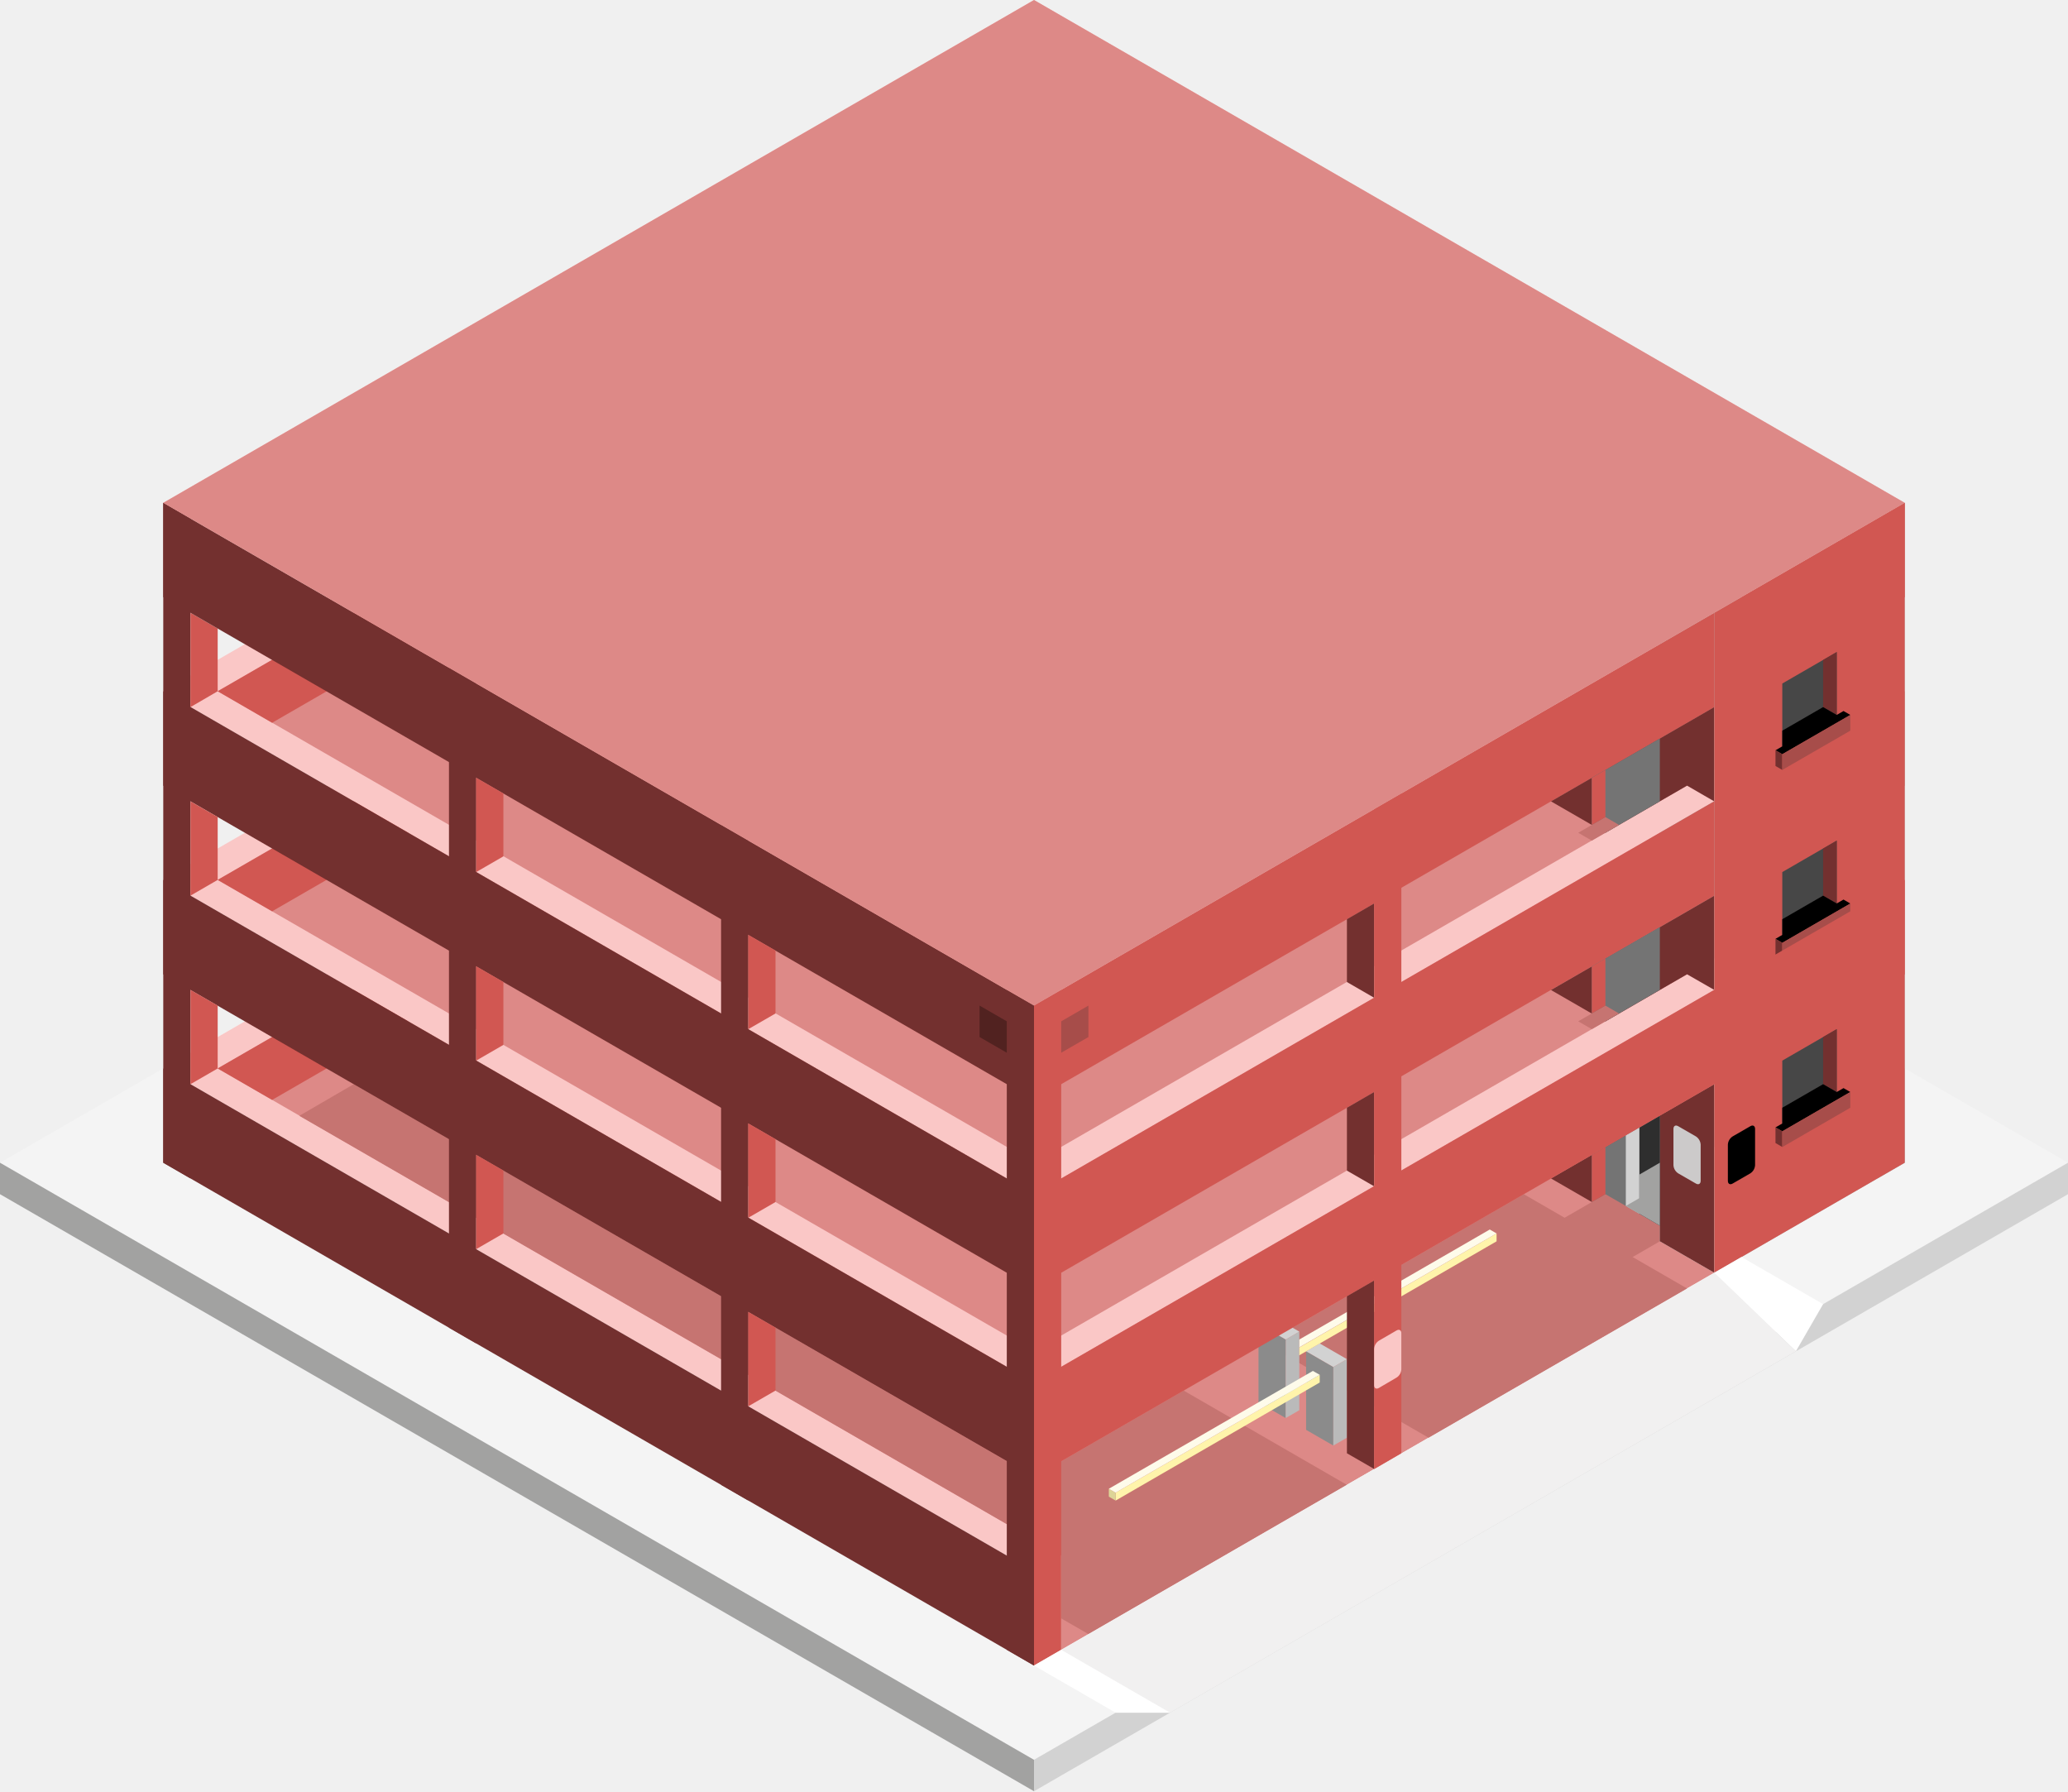
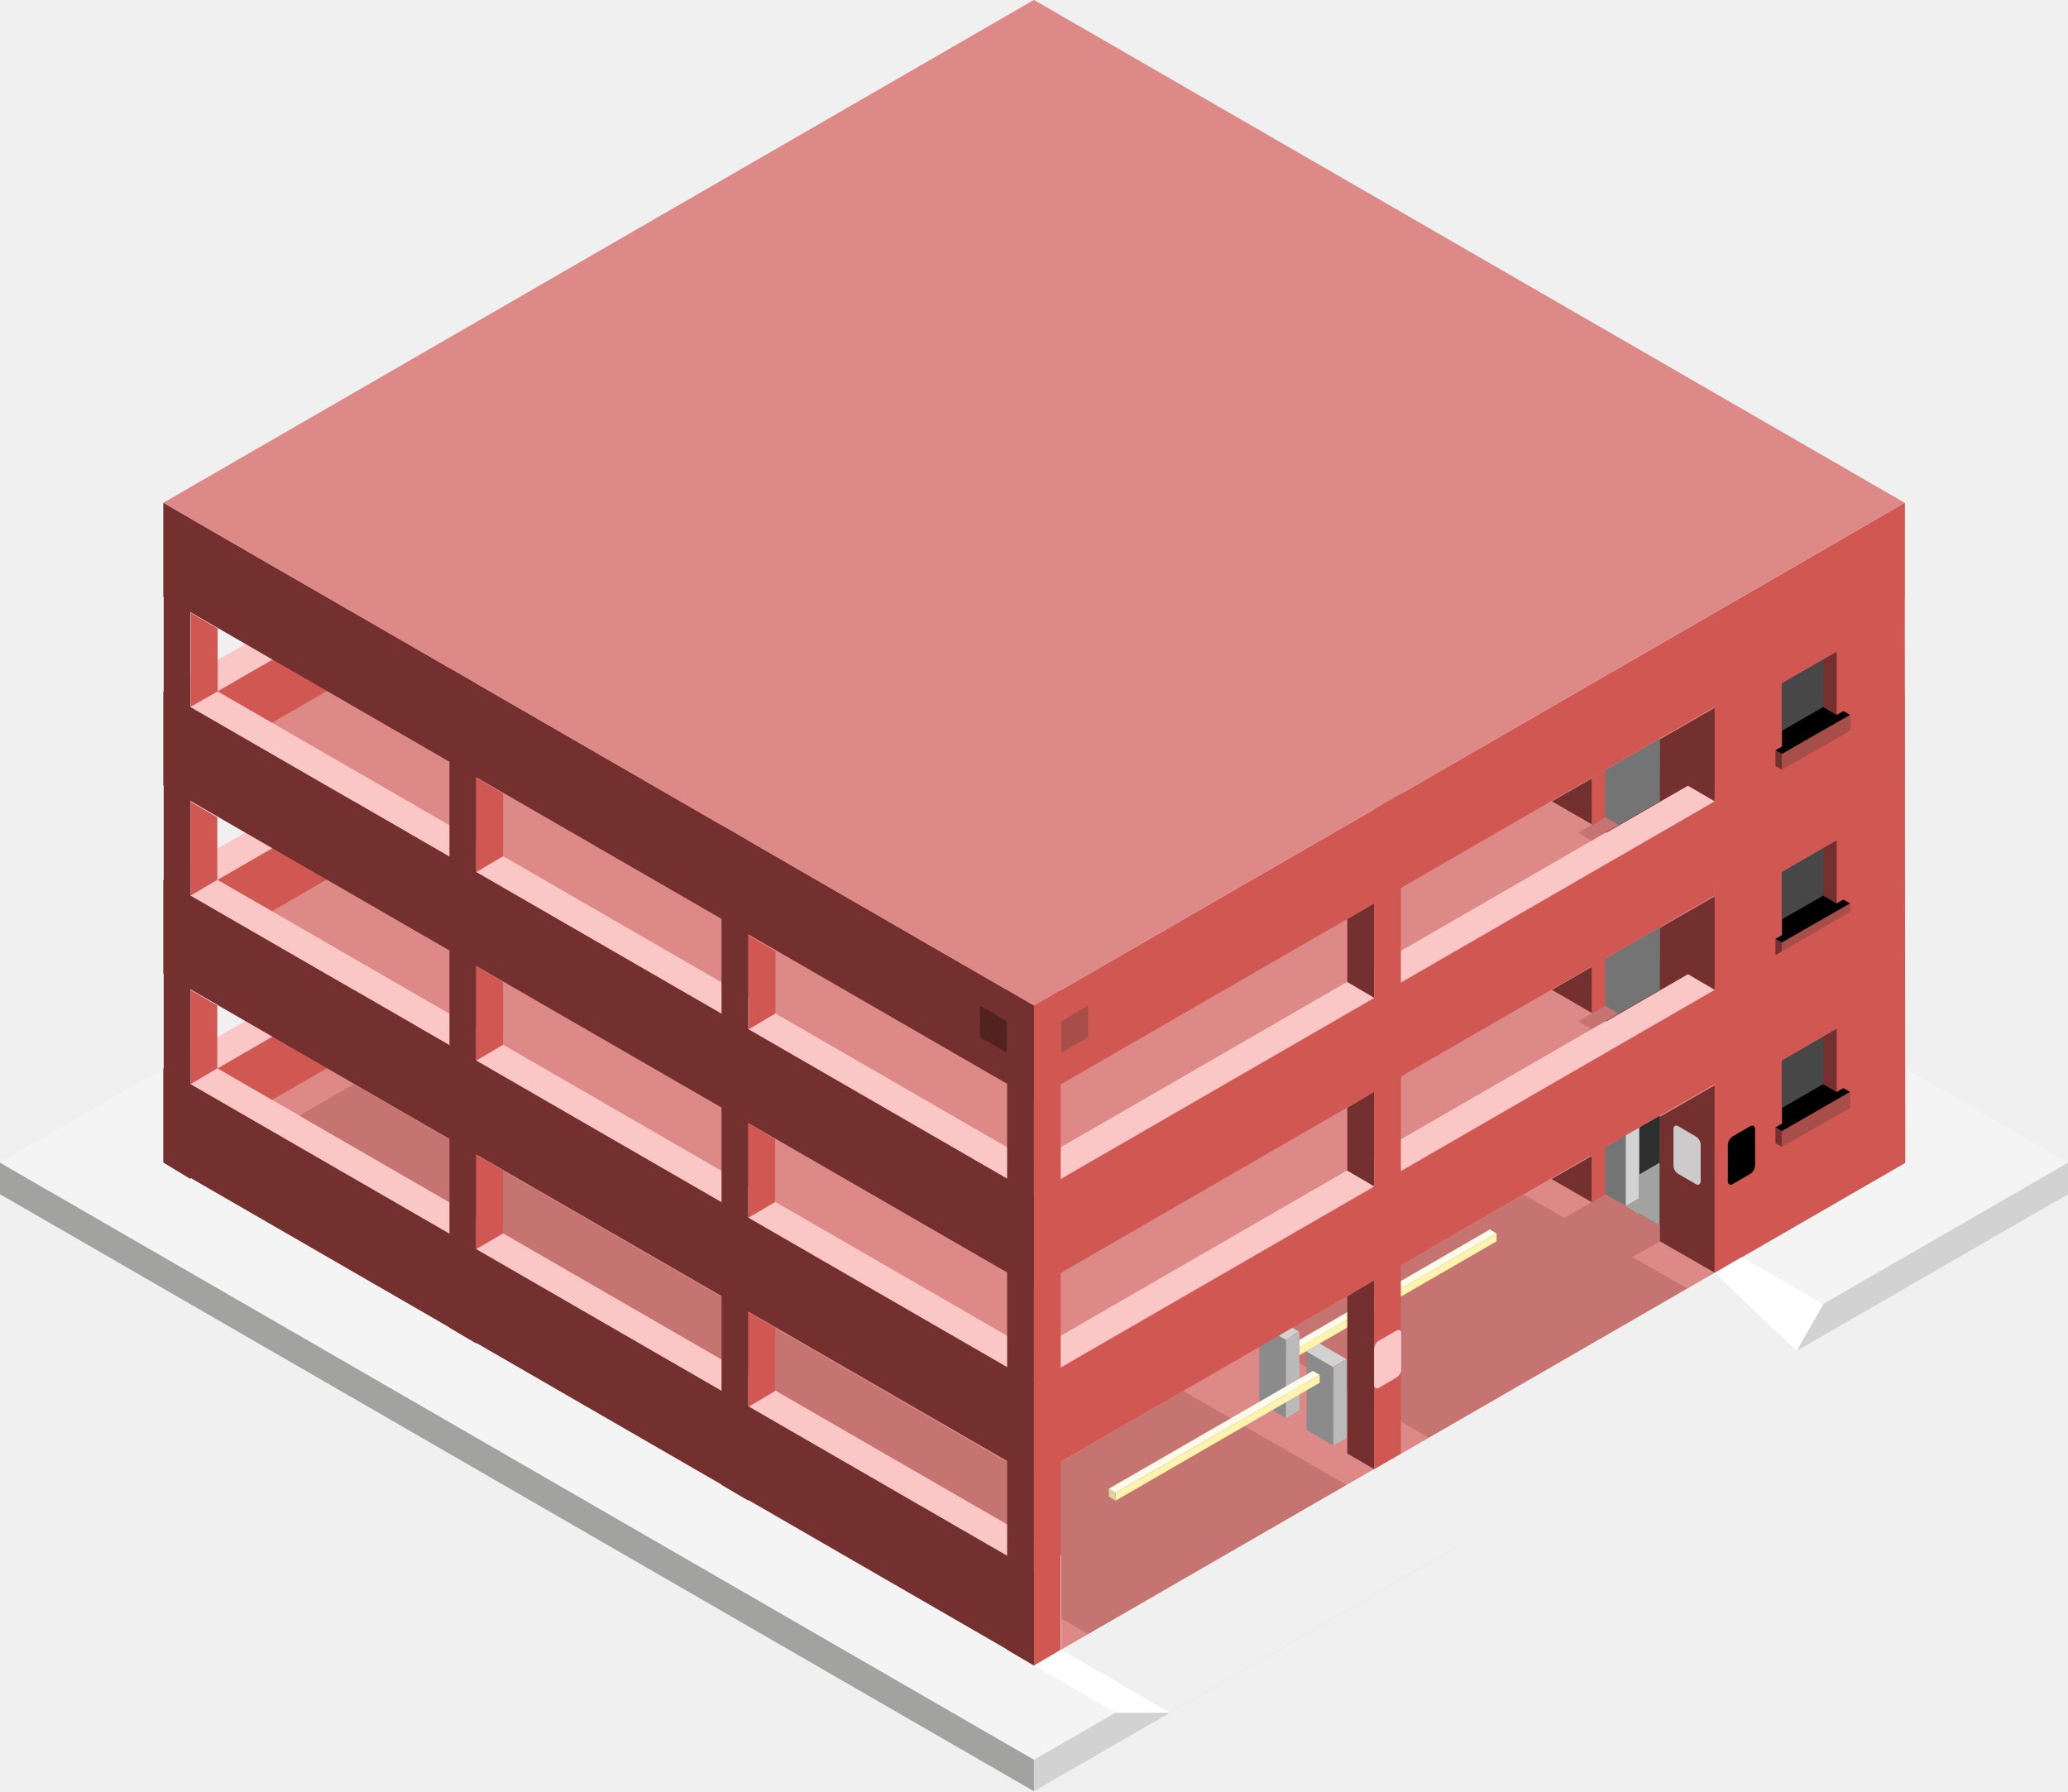
- <svg xmlns="http://www.w3.org/2000/svg" id="Layer_1" data-name="Layer 1" viewBox="0 0 380 329.09">
+ <svg xmlns="http://www.w3.org/2000/svg" id="Layer_1" data-name="Layer 1" viewBox="0 0 154.37 133.69">
  <defs>
    <style>
-             .cls-1{fill:#f4f4f4;}.cls-2{fill:#d2d2d2;}.cls-3{fill:#a2a2a1;}.top-light-2{fill:#fac7c6;}.top-prim{fill:#dd8987;}.cls-4{fill:#bababa;}.exterior-R-prim{fill:#d15752;}.top-dark{fill:#c67471;}.exterior-L-prim{fill:#73302f;}.cls-5{fill:#474747;}.cls-6{fill:#747474;}.cls-7{fill:#fff;}.cls-8{fill:#f1f0f0;}.cls-9{fill:#2e2e2e;}.exterior-R-dark{fill:#a74d4a;}.exterior-L-dark{fill:#512220;}.cls-10{fill:#cccaca;}.cls-11{fill:#8b8b8b;}.cls-12{fill:#fff4ab;}.cls-13{fill:#ddd497;}.cls-14{fill:#fefbea;}
+             .cls-1{fill:#f4f4f4;}.cls-2{fill:#d2d2d2;}.cls-3{fill:#a2a2a1;}.top-light{fill:#fac7c6;}.top-prim{fill:#dd8987;}.cls-4{fill:#bababa;}.exterior-R-prim{fill:#d15752;}.top-dark{fill:#c67471;}.exterior-L-prim{fill:#73302f;}.cls-5{fill:#474747;}.cls-6{fill:#747474;}.cls-7{fill:#fff;}.cls-8{fill:#f1f0f0;}.cls-9{fill:#2e2e2e;}.exterior-R-dark{fill:#a74d4a;}.exterior-L-dark{fill:#512220;}.cls-10{fill:#cccaca;}.cls-11{fill:#8b8b8b;}.cls-12{fill:#fff4ab;}.cls-13{fill:#ddd497;}.cls-14{fill:#fefbea;}
        </style>
  </defs>
  <g id="Group">
-     <path id="Path" class="cls-1" d="M190,323.32l190-109.7L190,103.93,0,213.62Z" />
-     <path id="Path-2" data-name="Path" class="cls-2" d="M190,329.09v-5.77l190-109.7v5.78Z" />
-     <path id="Path-3" data-name="Path" class="cls-3" d="M0,219.4v-5.78l190,109.7v5.77Z" />
-     <path id="Path-4" data-name="Path" class="top-light-2" d="M30,196.3l160-92.37L350,196.3,190,288.68Z" />
-     <path id="Path-5" data-name="Path" class="top-prim" d="M40,196.3l150,86.6,150-86.6L190,109.7Z" />
-     <path id="Path-6" data-name="Path" class="cls-4" d="M315,233.83l35-20.21V196.3l-35,20.21Z" />
-     <path id="Path-7" data-name="Path" class="exterior-R-prim" d="M40,196.3l150-86.6v11.55L50,202.08Z" />
-     <path id="Path-8" data-name="Path" class="cls-3" d="M345,199.19l-5-2.89V184.75l5-2.88Z" />
-     <path id="Path-9" data-name="Path" class="top-light-2" d="M30,161.66,190,69.28l160,92.38L190,254Z" />
-     <path id="Path-10" data-name="Path" class="top-prim" d="M40,161.66l150,86.6,150-86.6L190,75.06Z" />
-     <path id="Path-11" data-name="Path" class="cls-3" d="M340,161.66l-10,5.77-90-52V103.93Z" />
-     <path id="Path-12" data-name="Path" class="exterior-R-prim" d="M40,161.66l150-86.6V86.61L50,167.43Z" />
-     <path id="Path-13" data-name="Path" class="top-light-2" d="M30,127,190,34.64,350,127,190,219.4Z" />
-     <path id="Path-14" data-name="Path" class="top-prim" d="M195,303.11l120-69.28-32.5-18.76L195,265.58Z" />
-     <path id="Path-15" data-name="Path" class="top-dark" d="M195,285.79v11.55l5,2.88,47.5-27.42-30-17.32L190,271.36,65,199.19,55,205Z" />
-     <path id="Path-16" data-name="Path" class="exterior-R-prim" d="M190,236.72l160-92.38V127L190,219.4Z" />
-     <path id="Path-17" data-name="Path" class="exterior-L-prim" d="M30,127,190,219.4v17.32L30,144.34Z" />
-     <path id="Path-18" data-name="Path" class="exterior-L-prim" d="M30,161.66,190,254v17.32L30,179Z" />
-     <path id="Path-19" data-name="Path" class="exterior-L-prim" d="M30,196.3l160,92.38V306L30,213.62Z" />
-     <path id="Path-20" data-name="Path" class="exterior-L-prim" d="M35,216.51V95.27l-5-2.89V213.62Z" />
-     <path id="Path-21" data-name="Path" class="exterior-R-prim" d="M40,127V115.47l-5-2.88v17.32Z" />
-     <path id="Path-22" data-name="Path" class="cls-3" d="M340,127V115.47l5-2.88v17.32Z" />
-     <path id="Path-23" data-name="Path" class="exterior-R-prim" d="M35,164.55l5-2.89V150.11l-5-2.88Z" />
-     <path id="Path-24" data-name="Path" class="exterior-R-prim" d="M35,199.19l5-2.89V184.75l-5-2.88Z" />
-     <path id="Path-25" data-name="Path" class="cls-3" d="M345,164.55l-5-2.89V150.11l5-2.88Z" />
-     <path id="Path-26" data-name="Path" class="cls-4" d="M345,216.51V95.27l5-2.89V213.62Z" />
-     <path id="Path-27" data-name="Path" class="top-prim" d="M40,127l150,86.6L340,127,190,40.42Z" />
-     <path id="Path-28" data-name="Path" class="cls-3" d="M340,127l-10,5.77-90-52V69.28Z" />
-     <path id="Path-29" data-name="Path" class="exterior-R-prim" d="M40,127l150-86.6V52L50,132.79Z" />
-     <path id="Path-30" data-name="Path" class="top-light-2" d="M30,92.38,190,0,350,92.38,190,184.75Z" />
-     <path id="Path-31" data-name="Path" class="exterior-R-prim" d="M190,202.08,350,109.7V92.38L190,184.75Z" />
-     <path id="Path-32" data-name="Path" class="exterior-L-prim" d="M30,92.38l160,92.37v17.33L30,109.7Z" />
-     <path id="Path-33" data-name="Path" class="exterior-L-prim" d="M315,147.23l-5-2.89L295,153l-10-5.77,30-17.32Z" />
-     <path id="Path-34" data-name="Path" class="exterior-L-prim" d="M315,181.87,310,179l-15,8.66-10-5.77,30-17.32Z" />
-     <path id="Path-35" data-name="Path" class="exterior-L-prim" d="M315,233.83l-30-17.32,30-17.32Z" />
-     <path id="Path-36" data-name="Path" class="exterior-L-prim" d="M190,306V184.75l-5-2.88V303.11Z" />
-     <path id="Path-37" data-name="Path" class="exterior-L-prim" d="M137.5,275.69V154.44l-5-2.88V272.8Z" />
-     <path id="Path-38" data-name="Path" class="exterior-L-prim" d="M87.5,246.82V125.58l-5-2.89V243.93Z" />
-     <path id="Path-39" data-name="Path" class="exterior-L-prim" d="M252.5,183.31l-5-2.89V168.88l5-2.89Z" />
-     <path id="Path-40" data-name="Path" class="exterior-L-prim" d="M252.5,200.63l-5,2.89v11.55l5,2.88Z" />
-     <path id="Path-41" data-name="Path" class="exterior-R-prim" d="M190,306V184.75l5-2.88V303.11Z" />
-     <path id="Path-42" data-name="Path" class="cls-4" d="M315,233.83V112.59l5-2.89V230.94Z" />
-     <path id="Path-43" data-name="Path" class="exterior-R-prim" d="M350,92.38l-35,20.21V233.83l35-20.21Z" />
-     <path id="Path-44" data-name="Path" class="cls-5" d="M327.5,194.86l10-5.78v11.55l-10,5.78Z" />
-     <path id="Path-45" data-name="Path" class="cls-5" d="M327.5,160.22l10-5.78V166l-10,5.77Z" />
-     <path id="Path-46" data-name="Path" class="cls-5" d="M327.5,125.58l10-5.78v11.55l-10,5.77Z" />
-     <path id="Path-47" data-name="Path" class="exterior-L-prim" d="M337.5,200.63l-2.5-1.44v-8.66l2.5-1.45Z" />
-     <path id="Path-48" data-name="Path" class="exterior-L-prim" d="M337.5,166l-2.5-1.44v-8.66l2.5-1.45Z" />
-     <path id="Path-49" data-name="Path" class="exterior-L-prim" d="M337.5,131.35l-2.5-1.44v-8.66l2.5-1.45Z" />
-     <path id="Path-50" data-name="Path" class="top-light-3" d="M326.25,137.85l1.25-.73v-2.88l7.5-4.33,2.5,1.44,1.25-.72,1.25.72-12.5,7.22Z" />
-     <path id="Path-51" data-name="Path" class="top-light-3" d="M326.25,172.49l1.25-.73v-2.88l7.5-4.33,2.5,1.44,1.25-.72L340,166l-12.5,7.22Z" />
-     <path id="Path-52" data-name="Path" class="top-light-3" d="M326.25,207.13l1.25-.72v-2.89l7.5-4.33,2.5,1.44,1.25-.72,1.25.72-12.5,7.22Z" />
-     <path id="Path-53" data-name="Path" class="cls-6" d="M305,181.87l-10,5.77-2.5-1.44v-8.66l12.5-7.22Z" />
-     <path id="Path-54" data-name="Path" class="cls-6" d="M305,147.23,295,153l-2.5-1.44V142.9l12.5-7.22Z" />
-     <path id="Path-55" data-name="Path" class="cls-6" d="M305,228.06l-12.5-7.22v-8.66L305,205Z" />
-     <path id="Path-56" data-name="Path" class="top-dark" d="M290,187.64l5-2.89,2.5,1.45-5,2.88Z" />
-     <path id="Path-57" data-name="Path" class="top-dark" d="M290,153l5-2.89,2.5,1.45-5,2.88Z" />
-     <path id="Path-58" data-name="Path" class="top-dark" d="M285,225.17l10-5.77,10,5.77v2.89l-7.5,4.33Z" />
-     <path id="Path-59" data-name="Path" class="exterior-R-prim" d="M292.5,177.54l2.5-1.45v8.66l-2.5,1.45Z" />
-     <path id="Path-60" data-name="Path" class="exterior-R-prim" d="M292.5,142.9l2.5-1.45v8.66l-2.5,1.45Z" />
-     <path id="Path-61" data-name="Path" class="exterior-R-prim" d="M292.5,212.18l2.5-1.44v8.66l-2.5,1.44Z" />
-     <path id="Path-62" data-name="Path" class="exterior-R-prim" d="M142.5,186.2V174.65l-5-2.89v17.32Z" />
-     <path id="Path-63" data-name="Path" class="exterior-R-prim" d="M137.5,223.73l5-2.89V209.29l-5-2.88Z" />
-     <path id="Path-64" data-name="Path" class="exterior-R-prim" d="M87.5,194.86l5-2.89V180.42l-5-2.88Z" />
-     <path id="Path-65" data-name="Path" class="exterior-R-prim" d="M87.5,160.22l5-2.89V145.78l-5-2.88Z" />
-     <path id="Path-66" data-name="Path" class="exterior-R-prim" d="M137.5,258.37l5-2.89V243.93l-5-2.88Z" />
-     <path id="Path-67" data-name="Path" class="exterior-R-prim" d="M87.5,229.5l5-2.89V215.07l-5-2.89Z" />
-     <path id="Path-68" data-name="Path" class="cls-7" d="M315,233.83l5-2.89,15,8.66-5,8.66Z" />
-     <path id="Path-69" data-name="Path" class="cls-8" d="M252.5,269.91l15,14.44L215,314.66H205l-10-11.55Z" />
-     <path id="Path-70" data-name="Path" class="cls-8" d="M315,233.83l15,14.43-62.5,36.09-5-2.89-15-8.66Z" />
-     <path id="Path-71" data-name="Path" class="cls-2" d="M298.75,221.56l2.5,1.44V207.13l-2.5,1.44Z" />
-     <path id="Path-72" data-name="Path" class="cls-9" d="M305,205l-3.75,2.17V223l3.75,2.17Z" />
-     <path id="Path-73" data-name="Path" class="cls-3" d="M298.75,221.56l2.5-1.44v-4.33l3.75-2.17v11.55Z" />
-     <path id="Path-74" data-name="Path" class="top-dark" d="M262.5,264.14,310,236.72,280,219.4l-22.5,13-25,14.43Z" />
-     <path id="Path-75" data-name="Path" class="exterior-R-dark" d="M195,187.64l5-2.89v5.78l-5,2.88Z" />
-     <path id="Path-76" data-name="Path" class="exterior-L-dark" d="M185,187.64l-5-2.89v5.78l5,2.88Z" />
-     <path id="Path-77" data-name="Path" class="exterior-L-prim" d="M326.25,137.85v2.88l1.25.72v-2.88Z" />
-     <path id="Path-78" data-name="Path" class="exterior-L-prim" d="M326.25,172.49v2.88l1.25.72v-2.88Z" />
-     <path id="Path-79" data-name="Path" class="exterior-L-prim" d="M326.25,207.13V210l1.25.73v-2.89Z" />
-     <path id="Path-80" data-name="Path" class="exterior-R-dark" d="M340,131.35v2.89l-12.5,7.21v-2.88Z" />
-     <path id="Path-81" data-name="Path" class="exterior-R-dark" d="M340,166v2.89l-12.5,7.21v-2.88Z" />
-     <path id="Path-82" data-name="Path" class="exterior-R-dark" d="M340,200.63v2.89l-12.5,7.22v-2.89Z" />
-     <path id="Path-83" data-name="Path" class="top-light-3" d="M318.37,208.79l3.26-1.88c.48-.28.87-.06.87.5v6.66a1.92,1.92,0,0,1-.87,1.5l-3.26,1.88c-.48.28-.87.05-.87-.5v-6.66A1.92,1.92,0,0,1,318.37,208.79Z" />
-     <path id="Path-84" data-name="Path" class="cls-10" d="M311.63,208.79l-3.26-1.88c-.48-.28-.87-.06-.87.5v6.66a1.92,1.92,0,0,0,.87,1.5l3.26,1.88c.48.28.87.05.87-.5v-6.66A1.92,1.92,0,0,0,311.63,208.79Z" />
-     <path id="Path-85" data-name="Path" class="cls-11" d="M245,265.58l-5-2.88V248.26l5,2.89Z" />
-     <path id="Path-86" data-name="Path" class="cls-11" d="M236.25,260.53l-5-2.88V243.21l5,2.89Z" />
-     <path id="Path-87" data-name="Path" class="cls-4" d="M247.5,264.14V249.71l-2.5,1.44v14.43Z" />
-     <path id="Path-88" data-name="Path" class="cls-4" d="M238.75,259.09V244.65l-2.5,1.45v14.43Z" />
-     <path id="Path-89" data-name="Path" class="cls-2" d="M240,248.26l2.5-1.44,5,2.89-2.5,1.44Z" />
-     <path id="Path-90" data-name="Path" class="cls-2" d="M231.25,243.21l2.5-1.44,5,2.88-2.5,1.45Z" />
-     <path id="Path-91" data-name="Path" class="exterior-R-prim" d="M190,271.36,350,179V161.66L190,254Z" />
-     <path id="Path-92" data-name="Path" class="cls-12" d="M242.5,254,205,275.69v-1.45l37.5-21.65Z" />
-     <path id="Path-93" data-name="Path" class="cls-12" d="M275,228.06,238.75,249v-1.44L275,226.61Z" />
-     <path id="Path-94" data-name="Path" class="cls-13" d="M203.75,273.52l1.25.72v1.45l-1.25-.72Z" />
-     <path id="Path-95" data-name="Path" class="cls-14" d="M241.25,251.87l1.25.72L205,274.24l-1.25-.72Z" />
-     <path id="Path-96" data-name="Path" class="cls-14" d="M273.75,225.89l1.25.72-36.25,20.93V246.1Z" />
-     <path id="Path-97" data-name="Path" class="exterior-L-prim" d="M252.5,235.27l-5,2.89V267l5,2.88Z" />
-     <path id="Path-98" data-name="Path" class="exterior-R-prim" d="M252.5,269.91V148.67l5-2.89V267Z" />
-     <path id="Path-99" data-name="Path" class="top-light-2" d="M253.37,246.32l3.26-1.89c.48-.27.87-.05.87.5v6.66a1.89,1.89,0,0,1-.87,1.5L253.37,255c-.48.28-.87.05-.87-.5v-6.66A1.92,1.92,0,0,1,253.37,246.32Z" />
-     <path id="Path-100" data-name="Path" class="cls-7" d="M205,314.66h10l-20-11.55L190,306Z" />
-     <path id="anchor-01_144.34" class="top-prim" d="M30,92.38,190,0,350,92.38,190,184.75Z" />
+     <path id="Path" class="cls-1" d="M77.18,131.34l77.19-44.56L77.18,42.22,0,86.78Z" />
+     <path id="Path-2" data-name="Path" class="cls-2" d="M77.18,133.69v-2.35l77.19-44.56v2.35Z" />
+     <path id="Path-3" data-name="Path" class="cls-3" d="M0,89.13V86.78l77.18,44.56v2.35Z" />
+     <path id="Path-4" data-name="Path" class="top-light" d="M12.19,79.74l65-37.52,65,37.52-65,37.53Z" />
+     <path id="Path-5" data-name="Path" class="top-prim" d="M16.25,79.74l60.93,35.18,60.94-35.18L77.18,44.56Z" />
+     <path id="Path-6" data-name="Path" class="cls-4" d="M128,95l14.22-8.21v-7L128,88Z" />
+     <path id="Path-7" data-name="Path" class="exterior-R-prim" d="M16.25,79.74,77.18,44.56v4.7L20.31,82.09Z" />
+     <path id="Path-8" data-name="Path" class="cls-3" d="M140.15,80.92l-2-1.18V75.05l2-1.17Z" />
+     <path id="Path-9" data-name="Path" class="top-light" d="M12.19,65.67l65-37.53,65,37.53-65,37.53Z" />
+     <path id="Path-10" data-name="Path" class="top-prim" d="M16.25,65.67l60.93,35.18,60.94-35.18L77.18,30.49Z" />
+     <path id="Path-11" data-name="Path" class="cls-3" d="M138.12,65.67,134.06,68,97.5,46.91V42.22Z" />
+     <path id="Path-12" data-name="Path" class="exterior-R-prim" d="M16.25,65.67,77.18,30.49v4.69L20.31,68Z" />
+     <path id="Path-13" data-name="Path" class="top-light" d="M12.19,51.6l65-37.53,65,37.53-65,37.53Z" />
+     <path id="Path-14" data-name="Path" class="top-prim" d="M79.22,123.13,128,95l-13.2-7.62L79.22,107.89Z" />
+     <path id="Path-15" data-name="Path" class="top-dark" d="M79.22,116.1v4.69l2,1.17,19.29-11.14-12.18-7-11.18,6.46L26.41,80.92l-4.07,2.34Z" />
+     <path id="Path-16" data-name="Path" class="exterior-R-prim" d="M77.18,96.16l65-37.52v-7l-65,37.53Z" />
+     <path id="Path-17" data-name="Path" class="exterior-L-prim" d="M12.19,51.6l65,37.53v7l-65-37.52Z" />
+     <path id="Path-18" data-name="Path" class="exterior-L-prim" d="M12.19,65.67l65,37.53v7l-65-37.53Z" />
+     <path id="Path-19" data-name="Path" class="exterior-L-prim" d="M12.19,79.74l65,37.53v7l-65-37.53Z" />
+     <path id="Path-20" data-name="Path" class="exterior-L-prim" d="M14.22,88V38.7l-2-1.17V86.78Z" />
+     <path id="Path-21" data-name="Path" class="exterior-R-prim" d="M16.25,51.6V46.91l-2-1.17v7Z" />
+     <path id="Path-22" data-name="Path" class="cls-3" d="M138.12,51.6V46.91l2-1.17v7Z" />
+     <path id="Path-23" data-name="Path" class="exterior-R-prim" d="M14.22,66.85l2-1.18V61l-2-1.17Z" />
+     <path id="Path-24" data-name="Path" class="exterior-R-prim" d="M14.22,80.92l2-1.18V75.05l-2-1.17Z" />
+     <path id="Path-25" data-name="Path" class="cls-3" d="M140.15,66.85l-2-1.18V61l2-1.17Z" />
+     <path id="Path-26" data-name="Path" class="cls-4" d="M140.15,88V38.7l2-1.17V86.78Z" />
+     <path id="Path-27" data-name="Path" class="top-prim" d="M16.25,51.6,77.18,86.78,138.12,51.6,77.18,16.42Z" />
+     <path id="Path-28" data-name="Path" class="cls-3" d="M138.12,51.6l-4.06,2.34L97.5,32.84v-4.7Z" />
+     <path id="Path-29" data-name="Path" class="exterior-R-prim" d="M16.25,51.6,77.18,16.42v4.69L20.31,53.94Z" />
+     <path id="Path-30" data-name="Path" class="top-light" d="M12.19,37.53,77.18,0l65,37.53-65,37.52Z" />
+     <path id="Path-31" data-name="Path" class="exterior-R-prim" d="M77.18,82.09l65-37.53v-7l-65,37.52Z" />
+     <path id="Path-32" data-name="Path" class="exterior-L-prim" d="M12.19,37.53l65,37.52v7l-65-37.53Z" />
+     <path id="Path-33" data-name="Path" class="exterior-L-prim" d="M128,59.81l-2-1.17-6.09,3.51-4.06-2.34,12.18-7Z" />
+     <path id="Path-34" data-name="Path" class="exterior-L-prim" d="M128,73.88l-2-1.17-6.09,3.52-4.06-2.35,12.18-7Z" />
+     <path id="Path-35" data-name="Path" class="exterior-L-prim" d="M128,95l-12.18-7,12.18-7Z" />
+     <path id="Path-36" data-name="Path" class="exterior-L-prim" d="M77.18,124.31V75.05l-2-1.17v49.25Z" />
+     <path id="Path-37" data-name="Path" class="exterior-L-prim" d="M55.86,112V62.74l-2-1.17v49.25Z" />
+     <path id="Path-38" data-name="Path" class="exterior-L-prim" d="M35.55,100.27V51l-2-1.17V99.09Z" />
+     <path id="Path-39" data-name="Path" class="exterior-L-prim" d="M102.57,74.47l-2-1.18V68.6l2-1.17Z" />
+     <path id="Path-40" data-name="Path" class="exterior-L-prim" d="M102.57,81.5l-2,1.18v4.69l2,1.17Z" />
+     <path id="Path-41" data-name="Path" class="exterior-R-prim" d="M77.18,124.31V75.05l2-1.17v49.25Z" />
+     <path id="Path-42" data-name="Path" class="cls-4" d="M128,95V45.74l2-1.18V93.82Z" />
+     <path id="Path-43" data-name="Path" class="exterior-R-prim" d="M142.18,37.53,128,45.74V95l14.22-8.21Z" />
+     <path id="Path-44" data-name="Path" class="cls-5" d="M133,79.16l4.06-2.35V81.5L133,83.85Z" />
+     <path id="Path-45" data-name="Path" class="cls-5" d="M133,65.09l4.06-2.35v4.69L133,69.77Z" />
+     <path id="Path-46" data-name="Path" class="cls-5" d="M133,51l4.06-2.34v4.69L133,55.7Z" />
+     <path id="Path-47" data-name="Path" class="exterior-L-prim" d="M137.1,81.5l-1-.58V77.4l1-.59Z" />
+     <path id="Path-48" data-name="Path" class="exterior-L-prim" d="M137.1,67.43l-1-.58V63.33l1-.59Z" />
+     <path id="Path-49" data-name="Path" class="exterior-L-prim" d="M137.1,53.36l-1-.59V49.26l1-.59Z" />
+     <path id="Path-50" data-name="Path" class="top-light-3" d="M132.53,56l.51-.3V54.53l3.05-1.76,1,.59.51-.29.51.29L133,56.29Z" />
+     <path id="Path-51" data-name="Path" class="top-light-3" d="M132.53,70.07l.51-.3V68.6l3.05-1.75,1,.58.51-.29.51.29L133,70.36Z" />
+     <path id="Path-52" data-name="Path" class="top-light-3" d="M132.53,84.14l.51-.29V82.68l3.05-1.76,1,.58.51-.29.51.29L133,84.44Z" />
+     <path id="Path-53" data-name="Path" class="cls-6" d="M123.9,73.88l-4.06,2.35-1-.59V72.12l5.08-2.93Z" />
+     <path id="Path-54" data-name="Path" class="cls-6" d="M123.9,59.81l-4.06,2.34-1-.58V58.05l5.08-2.93Z" />
+     <path id="Path-55" data-name="Path" class="cls-6" d="M123.9,92.65l-5.08-2.94V86.19l5.08-2.93Z" />
+     <path id="Path-56" data-name="Path" class="top-dark" d="M117.81,76.23l2-1.18,1,.59-2,1.17Z" />
+     <path id="Path-57" data-name="Path" class="top-dark" d="M117.81,62.15l2-1.17,1,.59-2,1.17Z" />
+     <path id="Path-58" data-name="Path" class="top-dark" d="M115.78,91.47l4.06-2.34,4.06,2.34v1.18l-3.05,1.75Z" />
+     <path id="Path-59" data-name="Path" class="exterior-R-prim" d="M118.82,72.12l1-.59v3.52l-1,.59Z" />
+     <path id="Path-60" data-name="Path" class="exterior-R-prim" d="M118.82,58.05l1-.59V61l-1,.59Z" />
+     <path id="Path-61" data-name="Path" class="exterior-R-prim" d="M118.82,86.19l1-.58v3.52l-1,.58Z" />
+     <path id="Path-62" data-name="Path" class="exterior-R-prim" d="M57.89,75.64V71l-2-1.18v7Z" />
+     <path id="Path-63" data-name="Path" class="exterior-R-prim" d="M55.86,90.89l2-1.18V85l-2-1.17Z" />
+     <path id="Path-64" data-name="Path" class="exterior-R-prim" d="M35.55,79.16l2-1.18V73.29l-2-1.17Z" />
+     <path id="Path-65" data-name="Path" class="exterior-R-prim" d="M35.55,65.09l2-1.18V59.22l-2-1.17Z" />
+     <path id="Path-66" data-name="Path" class="exterior-R-prim" d="M55.86,105l2-1.18V99.09l-2-1.17Z" />
+     <path id="Path-67" data-name="Path" class="exterior-R-prim" d="M35.55,93.23l2-1.17V87.37l-2-1.18Z" />
+     <path id="Path-68" data-name="Path" class="cls-7" d="M128,95l2-1.17,6.1,3.51-2,3.52Z" />
+     <path id="Path-69" data-name="Path" class="cls-8" d="M102.57,109.65l6.1,5.86L87.34,127.83H83.28l-4.06-4.7Z" />
+     <path id="Path-70" data-name="Path" class="cls-8" d="M128,95l6.1,5.86-25.39,14.66-2-1.17-6.1-3.52Z" />
+     <path id="Path-71" data-name="Path" class="cls-2" d="M121.36,90l1,.59V84.14l-1,.59Z" />
+     <path id="Path-72" data-name="Path" class="cls-9" d="M123.9,83.26l-1.52.88v6.45l1.52.88Z" />
+     <path id="Path-73" data-name="Path" class="cls-3" d="M121.36,90l1-.58V87.66l1.52-.88v4.69Z" />
+     <path id="Path-74" data-name="Path" class="top-dark" d="M106.64,107.3l19.29-11.14-12.18-7L104.6,94.4l-10.15,5.87Z" />
+     <path id="Path-75" data-name="Path" class="exterior-R-dark" d="M79.22,76.23l2-1.18V77.4l-2,1.17Z" />
+     <path id="Path-76" data-name="Path" class="exterior-L-dark" d="M75.15,76.23l-2-1.18V77.4l2,1.17Z" />
+     <path id="Path-77" data-name="Path" class="exterior-L-prim" d="M132.53,56v1.17l.51.29V56.29Z" />
+     <path id="Path-78" data-name="Path" class="exterior-L-prim" d="M132.53,70.07v1.17l.51.29V70.36Z" />
+     <path id="Path-79" data-name="Path" class="exterior-L-prim" d="M132.53,84.14v1.17l.51.3V84.44Z" />
+     <path id="Path-80" data-name="Path" class="exterior-R-dark" d="M138.12,53.36v1.17L133,57.46V56.29Z" />
+     <path id="Path-81" data-name="Path" class="exterior-R-dark" d="M138.12,67.43V68.6L133,71.53V70.36Z" />
+     <path id="Path-82" data-name="Path" class="exterior-R-dark" d="M138.12,81.5v1.18L133,85.61V84.44Z" />
+     <path id="Path-83" data-name="Path" class="top-light-3" d="M129.33,84.82l1.33-.77c.19-.11.35,0,.35.21V87a.78.78,0,0,1-.35.61l-1.33.77c-.19.11-.35,0-.35-.21v-2.7A.78.78,0,0,1,129.33,84.82Z" />
+     <path id="Path-84" data-name="Path" class="cls-10" d="M126.59,84.82l-1.32-.77c-.2-.11-.35,0-.35.21V87a.75.75,0,0,0,.35.61l1.32.77c.2.11.36,0,.36-.21v-2.7A.76.76,0,0,0,126.59,84.82Z" />
+     <path id="Path-85" data-name="Path" class="cls-11" d="M99.53,107.89l-2-1.17v-5.87l2,1.18Z" />
+     <path id="Path-86" data-name="Path" class="cls-11" d="M96,105.84l-2-1.17V98.8L96,100Z" />
+     <path id="Path-87" data-name="Path" class="cls-4" d="M100.54,107.3v-5.86l-1,.59v5.86Z" />
+     <path id="Path-88" data-name="Path" class="cls-4" d="M97,105.25V99.38L96,100v5.87Z" />
+     <path id="Path-89" data-name="Path" class="cls-2" d="M97.5,100.85l1-.58,2,1.17-1,.59Z" />
+     <path id="Path-90" data-name="Path" class="cls-2" d="M93.94,98.8l1-.59,2,1.17L96,100Z" />
+     <path id="Path-91" data-name="Path" class="exterior-R-prim" d="M77.18,110.24l65-37.53v-7l-65,37.53Z" />
+     <path id="Path-92" data-name="Path" class="cls-12" d="M98.51,103.2,83.28,112v-.58l15.23-8.8Z" />
+     <path id="Path-93" data-name="Path" class="cls-12" d="M111.71,92.65,97,101.14v-.58l14.72-8.5Z" />
+     <path id="Path-94" data-name="Path" class="cls-13" d="M82.77,111.11l.51.3V112l-.51-.29Z" />
+     <path id="Path-95" data-name="Path" class="cls-14" d="M98,102.32l.51.29-15.23,8.8-.51-.3Z" />
+     <path id="Path-96" data-name="Path" class="cls-14" d="M111.21,91.76l.5.3L97,100.56V100Z" />
+     <path id="Path-97" data-name="Path" class="exterior-L-prim" d="M102.57,95.57l-2,1.18v11.73l2,1.17Z" />
+     <path id="Path-98" data-name="Path" class="exterior-R-prim" d="M102.57,109.65V60.39l2-1.17v49.26Z" />
+     <path id="Path-99" data-name="Path" class="top-light" d="M102.93,100.06l1.32-.76c.2-.11.35,0,.35.2v2.7a.75.75,0,0,1-.35.61l-1.32.77c-.2.11-.36,0-.36-.2v-2.71A.79.79,0,0,1,102.93,100.06Z" />
+     <path id="Path-100" data-name="Path" class="cls-7" d="M83.28,127.83h4.06l-8.12-4.7-2,1.18Z" />
+     <path id="anchor-01_59.34" class="top-prim" d="M12.19,37.53,77.18,0l65,37.53-65,37.52Z" />
  </g>
</svg>
